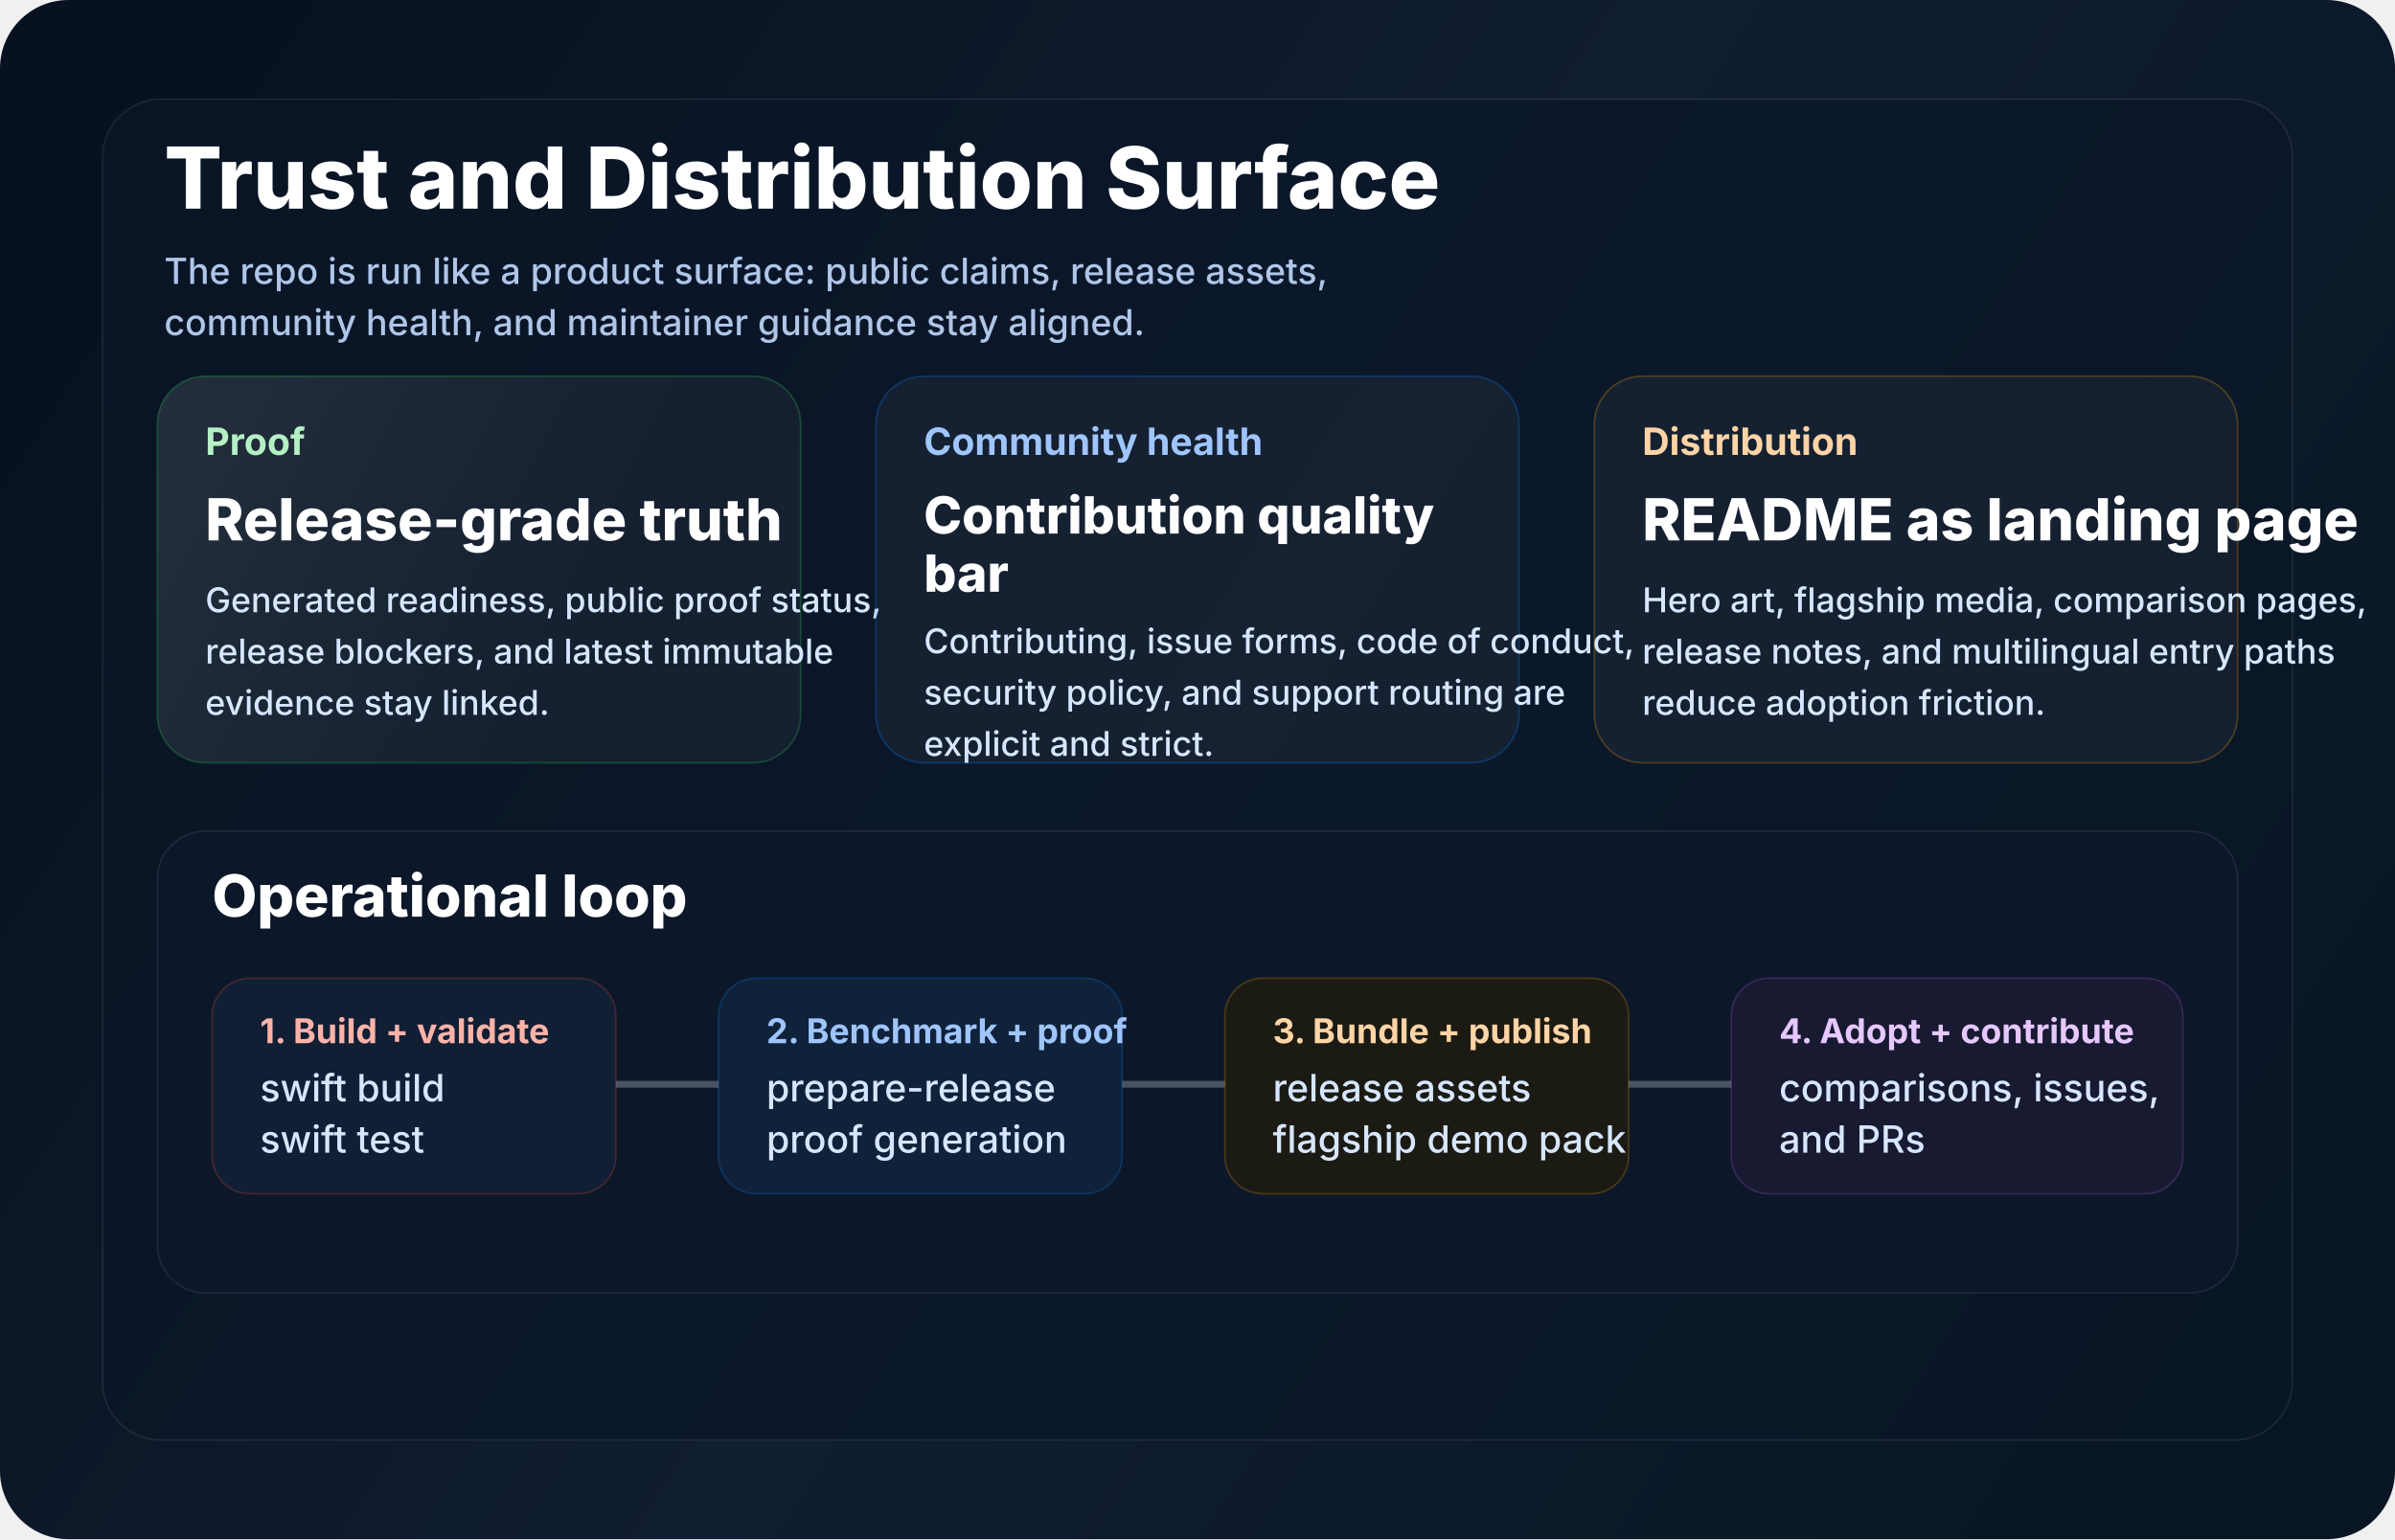
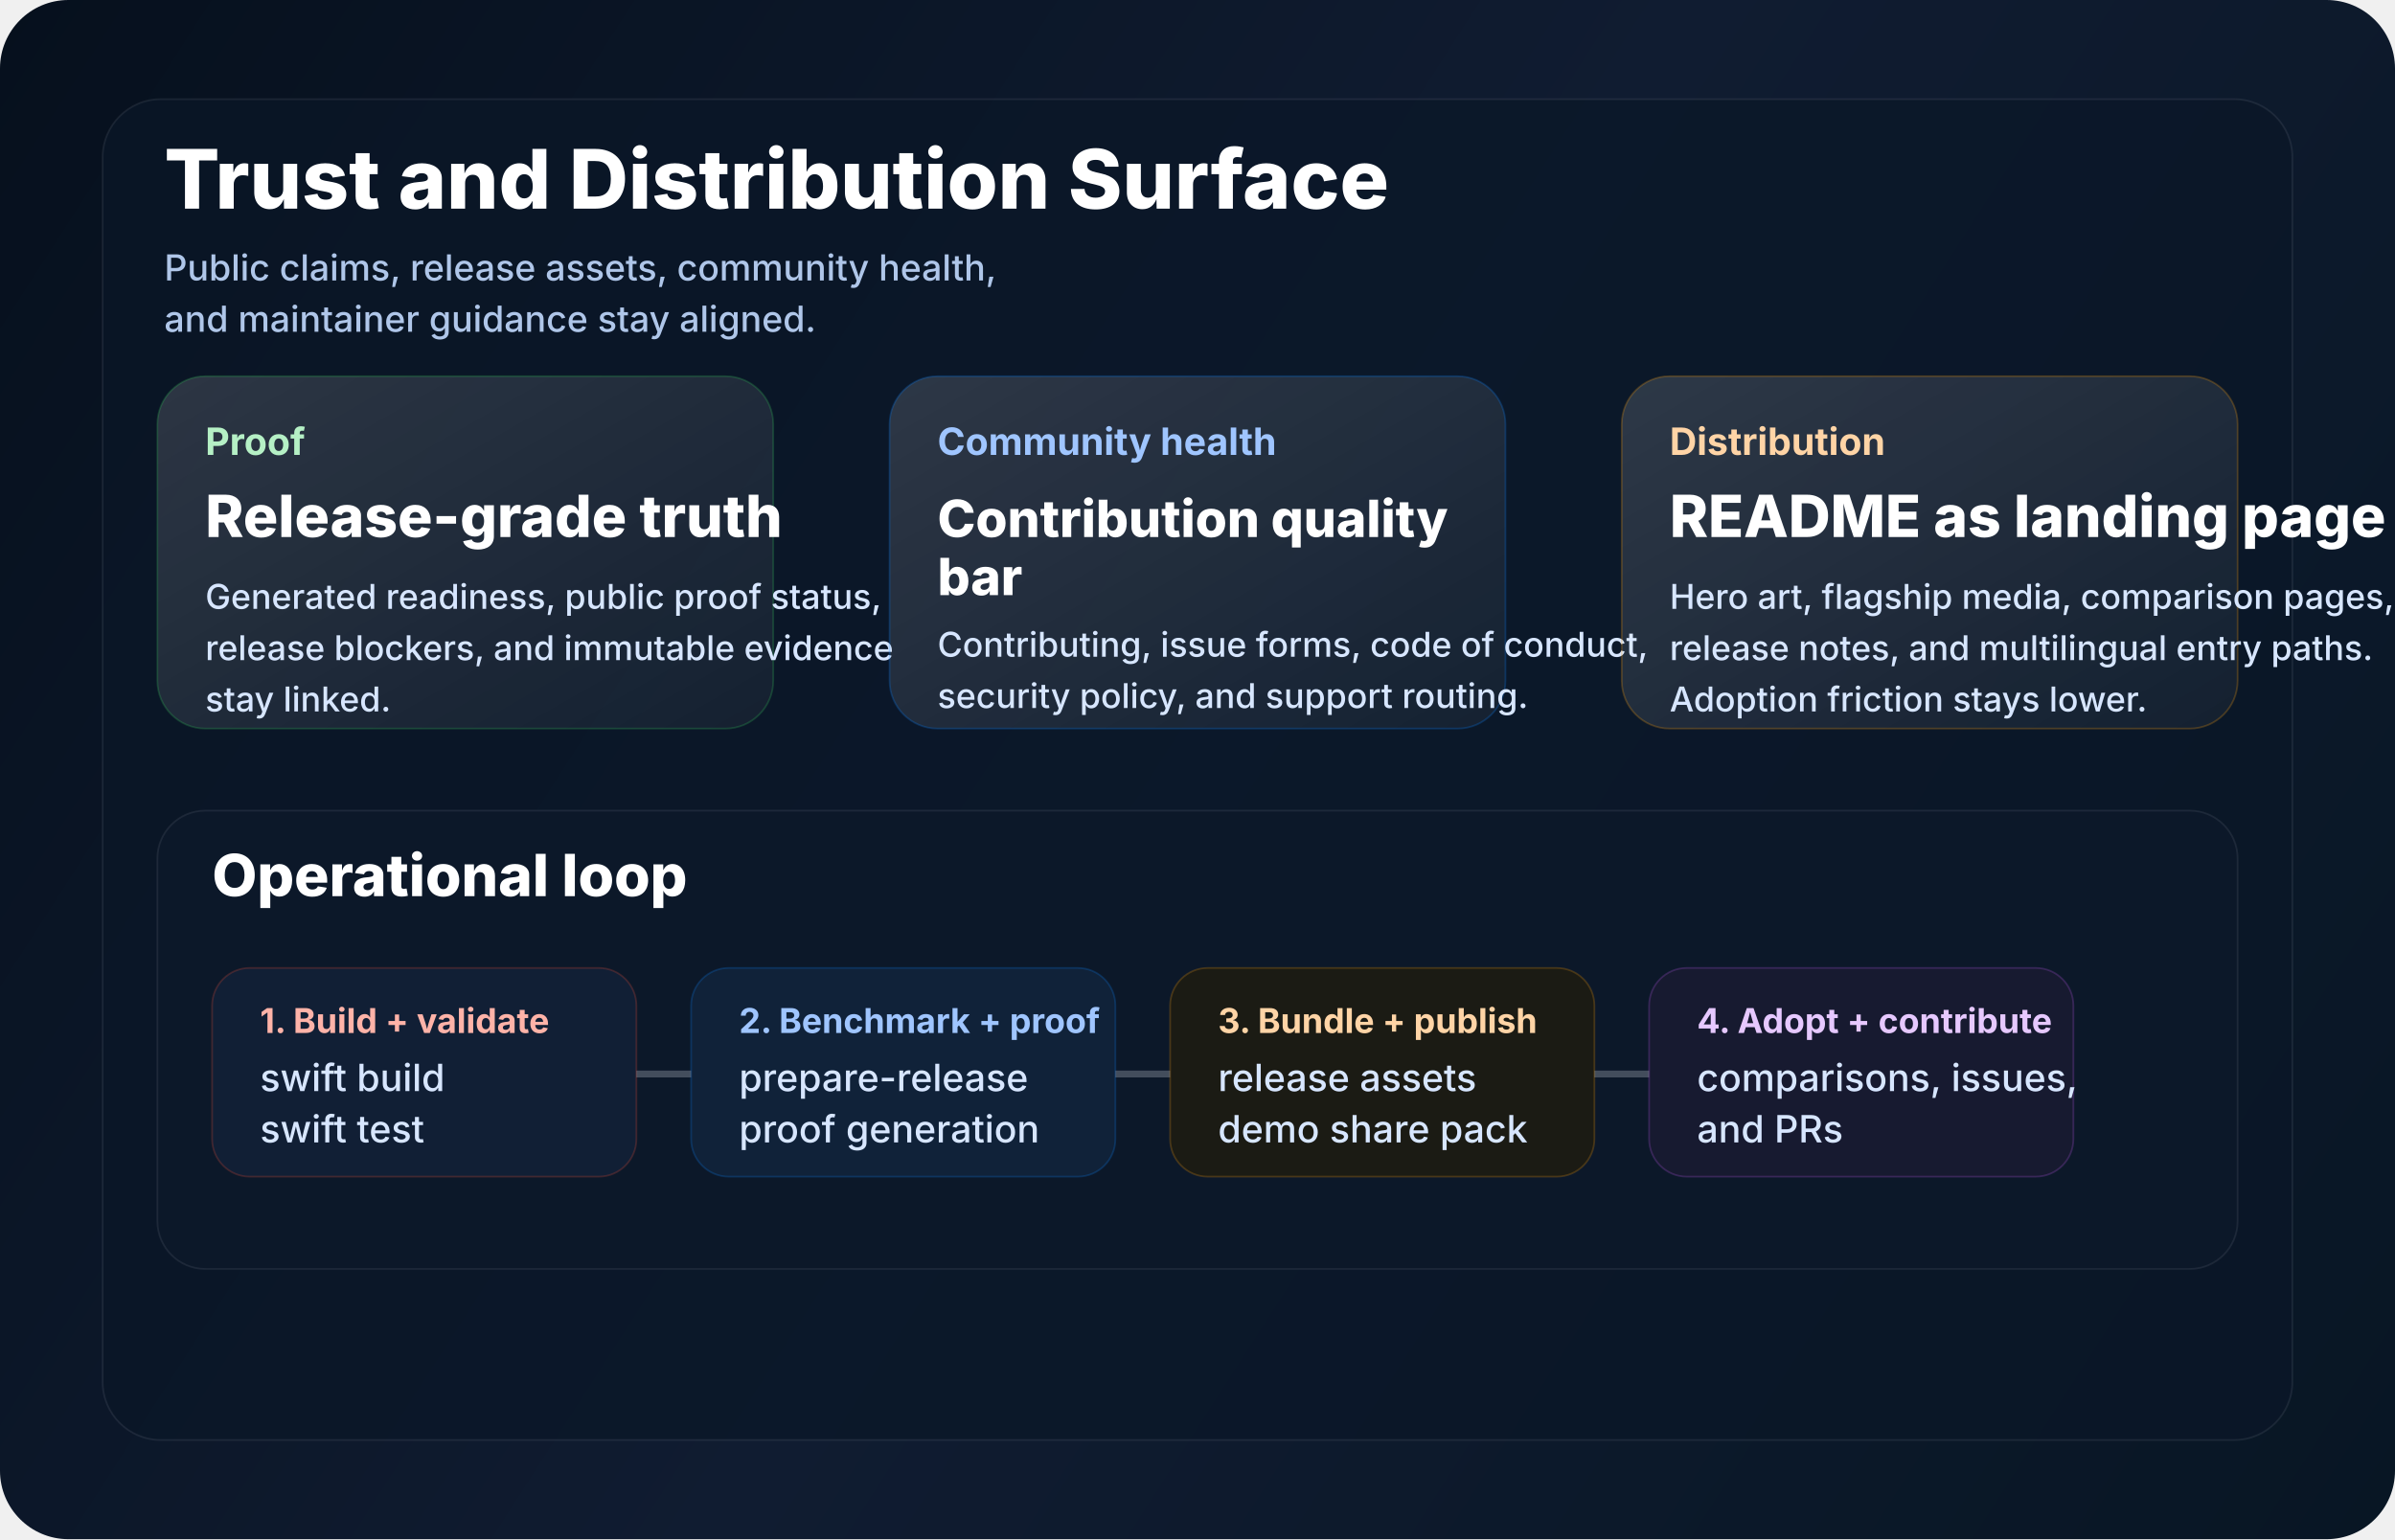
- <svg xmlns="http://www.w3.org/2000/svg" width="1400" height="900" viewBox="0 0 1400 900" fill="none">
+ <svg xmlns="http://www.w3.org/2000/svg" width="1400" height="900" viewBox="0 0 1400 900" fill="none" preserveAspectRatio="xMidYMid meet">
  <defs>
-     <linearGradient id="bg" x1="102" y1="64" x2="1290" y2="826" gradientUnits="userSpaceOnUse">
-       <stop stop-color="#07111F" />
-       <stop offset="0.5" stop-color="#111D31" />
+     <linearGradient id="bg" x1="0" y1="0" x2="1400" y2="900" gradientUnits="userSpaceOnUse">
+       <stop stop-color="#06101D" />
+       <stop offset="0.5" stop-color="#101C31" />
      <stop offset="1" stop-color="#081624" />
    </linearGradient>
-     <linearGradient id="panel" x1="0" y1="0" x2="420" y2="220" gradientUnits="userSpaceOnUse">
-       <stop stop-color="#FFFFFF" stop-opacity="0.15" />
+     <linearGradient id="panel" x1="0" y1="0" x2="1" y2="1">
+       <stop stop-color="#FFFFFF" stop-opacity="0.14" />
      <stop offset="1" stop-color="#FFFFFF" stop-opacity="0.04" />
    </linearGradient>
  </defs>
  <rect width="1400" height="900" rx="40" fill="url(#bg)" />
  <rect x="60" y="58" width="1280" height="784" rx="34" fill="#0B1728" fill-opacity="0.72" stroke="#F2F7FF" stroke-opacity="0.08" />
  <g font-family="-apple-system, BlinkMacSystemFont, 'Segoe UI', sans-serif">
-     <text x="96" y="122" fill="#FFFFFF" font-size="50" font-weight="800">Trust and Distribution Surface</text>
-     <text x="96" y="166" fill="#AFC6E9" font-size="21" font-weight="500">The repo is run like a product surface: public claims, release assets,</text>
-     <text x="96" y="196" fill="#AFC6E9" font-size="21" font-weight="500">community health, and maintainer guidance stay aligned.</text>
+     <text x="96" y="122" fill="#FFFFFF" font-size="48" font-weight="800">Trust and Distribution Surface</text>
+     <text x="96" y="164" fill="#AFC6E9" font-size="21" font-weight="500">Public claims, release assets, community health,</text>
+     <text x="96" y="194" fill="#AFC6E9" font-size="21" font-weight="500">and maintainer guidance stay aligned.</text>
+     <rect x="92" y="220" width="360" height="206" rx="28" fill="url(#panel)" stroke="#34C759" stroke-opacity="0.24" />
+     <text x="120" y="266" fill="#B5F0C5" font-size="22" font-weight="700">Proof</text>
+     <text x="120" y="314" fill="#FFFFFF" font-size="34" font-weight="800">Release-grade truth</text>
+     <text x="120" y="356" fill="#D7E6FF" font-size="20" font-weight="500">Generated readiness, public proof status,</text>
+     <text x="120" y="386" fill="#D7E6FF" font-size="20" font-weight="500">release blockers, and immutable evidence</text>
+     <text x="120" y="416" fill="#D7E6FF" font-size="20" font-weight="500">stay linked.</text>
+     <rect x="520" y="220" width="360" height="206" rx="28" fill="url(#panel)" stroke="#0A84FF" stroke-opacity="0.24" />
+     <text x="548" y="266" fill="#9FC5FF" font-size="22" font-weight="700">Community health</text>
+     <text x="548" y="314" fill="#FFFFFF" font-size="30" font-weight="800">Contribution quality</text>
+     <text x="548" y="348" fill="#FFFFFF" font-size="30" font-weight="800">bar</text>
+     <text x="548" y="384" fill="#D7E6FF" font-size="20" font-weight="500">Contributing, issue forms, code of conduct,</text>
+     <text x="548" y="414" fill="#D7E6FF" font-size="20" font-weight="500">security policy, and support routing.</text>
+     <rect x="948" y="220" width="360" height="206" rx="28" fill="url(#panel)" stroke="#FF9F0A" stroke-opacity="0.24" />
+     <text x="976" y="266" fill="#FFD4A6" font-size="22" font-weight="700">Distribution</text>
+     <text x="976" y="314" fill="#FFFFFF" font-size="34" font-weight="800">README as landing page</text>
+     <text x="976" y="356" fill="#D7E6FF" font-size="20" font-weight="500">Hero art, flagship media, comparison pages,</text>
+     <text x="976" y="386" fill="#D7E6FF" font-size="20" font-weight="500">release notes, and multilingual entry paths.</text>
+     <text x="976" y="416" fill="#D7E6FF" font-size="20" font-weight="500">Adoption friction stays lower.</text>
+     <rect x="92" y="474" width="1216" height="268" rx="28" fill="#0C1829" stroke="#F2F7FF" stroke-opacity="0.08" />
+     <text x="124" y="524" fill="#FFFFFF" font-size="34" font-weight="800">Operational loop</text>
+     <rect x="124" y="566" width="248" height="122" rx="22" fill="#111F35" stroke="#F05138" stroke-opacity="0.22" />
+     <text x="152" y="604" fill="#FFB3A8" font-size="20" font-weight="700">1. Build + validate</text>
+     <text x="152" y="638" fill="#D7E6FF" font-size="22" font-weight="500">swift build</text>
+     <text x="152" y="668" fill="#D7E6FF" font-size="22" font-weight="500">swift test</text>
+     <rect x="404" y="566" width="248" height="122" rx="22" fill="#102239" stroke="#0A84FF" stroke-opacity="0.22" />
+     <text x="432" y="604" fill="#9FC5FF" font-size="20" font-weight="700">2. Benchmark + proof</text>
+     <text x="432" y="638" fill="#D7E6FF" font-size="22" font-weight="500">prepare-release</text>
+     <text x="432" y="668" fill="#D7E6FF" font-size="22" font-weight="500">proof generation</text>
+     <rect x="684" y="566" width="248" height="122" rx="22" fill="#1B1B14" stroke="#FF9F0A" stroke-opacity="0.22" />
+     <text x="712" y="604" fill="#FFD4A6" font-size="20" font-weight="700">3. Bundle + publish</text>
+     <text x="712" y="638" fill="#D7E6FF" font-size="22" font-weight="500">release assets</text>
+     <text x="712" y="668" fill="#D7E6FF" font-size="22" font-weight="500">demo share pack</text>
+     <rect x="964" y="566" width="248" height="122" rx="22" fill="#171A30" stroke="#BF5AF2" stroke-opacity="0.22" />
+     <text x="992" y="604" fill="#E6C8FF" font-size="20" font-weight="700">4. Adopt + contribute</text>
+     <text x="992" y="638" fill="#D7E6FF" font-size="22" font-weight="500">comparisons, issues,</text>
+     <text x="992" y="668" fill="#D7E6FF" font-size="22" font-weight="500">and PRs</text>
  </g>
-   <g font-family="-apple-system, BlinkMacSystemFont, 'Segoe UI', sans-serif">
-     <rect x="92" y="220" width="376" height="226" rx="28" fill="url(#panel)" stroke="#34C759" stroke-opacity="0.26" />
-     <text x="120" y="266" fill="#B5F0C5" font-size="22" font-weight="700">Proof</text>
-     <text x="120" y="316" fill="#FFFFFF" font-size="34" font-weight="800">Release-grade truth</text>
-     <text x="120" y="358" fill="#D7E6FF" font-size="20" font-weight="500">Generated readiness, public proof status,</text>
-     <text x="120" y="388" fill="#D7E6FF" font-size="20" font-weight="500">release blockers, and latest immutable</text>
-     <text x="120" y="418" fill="#D7E6FF" font-size="20" font-weight="500">evidence stay linked.</text>
-     <rect x="512" y="220" width="376" height="226" rx="28" fill="url(#panel)" stroke="#0A84FF" stroke-opacity="0.26" />
-     <text x="540" y="266" fill="#9FC5FF" font-size="22" font-weight="700">Community health</text>
-     <text x="540" y="312" fill="#FFFFFF" font-size="30" font-weight="800">Contribution quality</text>
-     <text x="540" y="346" fill="#FFFFFF" font-size="30" font-weight="800">bar</text>
-     <text x="540" y="382" fill="#D7E6FF" font-size="20" font-weight="500">Contributing, issue forms, code of conduct,</text>
-     <text x="540" y="412" fill="#D7E6FF" font-size="20" font-weight="500">security policy, and support routing are</text>
-     <text x="540" y="442" fill="#D7E6FF" font-size="20" font-weight="500">explicit and strict.</text>
-     <rect x="932" y="220" width="376" height="226" rx="28" fill="url(#panel)" stroke="#FF9F0A" stroke-opacity="0.26" />
-     <text x="960" y="266" fill="#FFD4A6" font-size="22" font-weight="700">Distribution</text>
-     <text x="960" y="316" fill="#FFFFFF" font-size="34" font-weight="800">README as landing page</text>
-     <text x="960" y="358" fill="#D7E6FF" font-size="20" font-weight="500">Hero art, flagship media, comparison pages,</text>
-     <text x="960" y="388" fill="#D7E6FF" font-size="20" font-weight="500">release notes, and multilingual entry paths</text>
-     <text x="960" y="418" fill="#D7E6FF" font-size="20" font-weight="500">reduce adoption friction.</text>
-     <rect x="92" y="486" width="1216" height="270" rx="28" fill="#0C1829" stroke="#F2F7FF" stroke-opacity="0.08" />
-     <text x="124" y="536" fill="#FFFFFF" font-size="34" font-weight="800">Operational loop</text>
-     <rect x="124" y="572" width="236" height="126" rx="22" fill="#111F35" stroke="#F05138" stroke-opacity="0.22" />
-     <text x="152" y="610" fill="#FFB3A8" font-size="20" font-weight="700">1. Build + validate</text>
-     <text x="152" y="644" fill="#D7E6FF" font-size="22" font-weight="500">swift build</text>
-     <text x="152" y="674" fill="#D7E6FF" font-size="22" font-weight="500">swift test</text>
-     <rect x="420" y="572" width="236" height="126" rx="22" fill="#102239" stroke="#0A84FF" stroke-opacity="0.22" />
-     <text x="448" y="610" fill="#9FC5FF" font-size="20" font-weight="700">2. Benchmark + proof</text>
-     <text x="448" y="644" fill="#D7E6FF" font-size="22" font-weight="500">prepare-release</text>
-     <text x="448" y="674" fill="#D7E6FF" font-size="22" font-weight="500">proof generation</text>
-     <rect x="716" y="572" width="236" height="126" rx="22" fill="#1B1B14" stroke="#FF9F0A" stroke-opacity="0.22" />
-     <text x="744" y="610" fill="#FFD4A6" font-size="20" font-weight="700">3. Bundle + publish</text>
-     <text x="744" y="644" fill="#D7E6FF" font-size="22" font-weight="500">release assets</text>
-     <text x="744" y="674" fill="#D7E6FF" font-size="22" font-weight="500">flagship demo pack</text>
-     <rect x="1012" y="572" width="264" height="126" rx="22" fill="#171A30" stroke="#BF5AF2" stroke-opacity="0.22" />
-     <text x="1040" y="610" fill="#E6C8FF" font-size="20" font-weight="700">4. Adopt + contribute</text>
-     <text x="1040" y="644" fill="#D7E6FF" font-size="22" font-weight="500">comparisons, issues,</text>
-     <text x="1040" y="674" fill="#D7E6FF" font-size="22" font-weight="500">and PRs</text>
-   </g>
-   <path d="M360 634H420" stroke="#F2F7FF" stroke-opacity="0.26" stroke-width="4" />
-   <path d="M656 634H716" stroke="#F2F7FF" stroke-opacity="0.26" stroke-width="4" />
-   <path d="M952 634H1012" stroke="#F2F7FF" stroke-opacity="0.26" stroke-width="4" />
+   <path d="M372 628H404" stroke="#F2F7FF" stroke-opacity="0.24" stroke-width="4" />
+   <path d="M652 628H684" stroke="#F2F7FF" stroke-opacity="0.24" stroke-width="4" />
+   <path d="M932 628H964" stroke="#F2F7FF" stroke-opacity="0.24" stroke-width="4" />
</svg>
